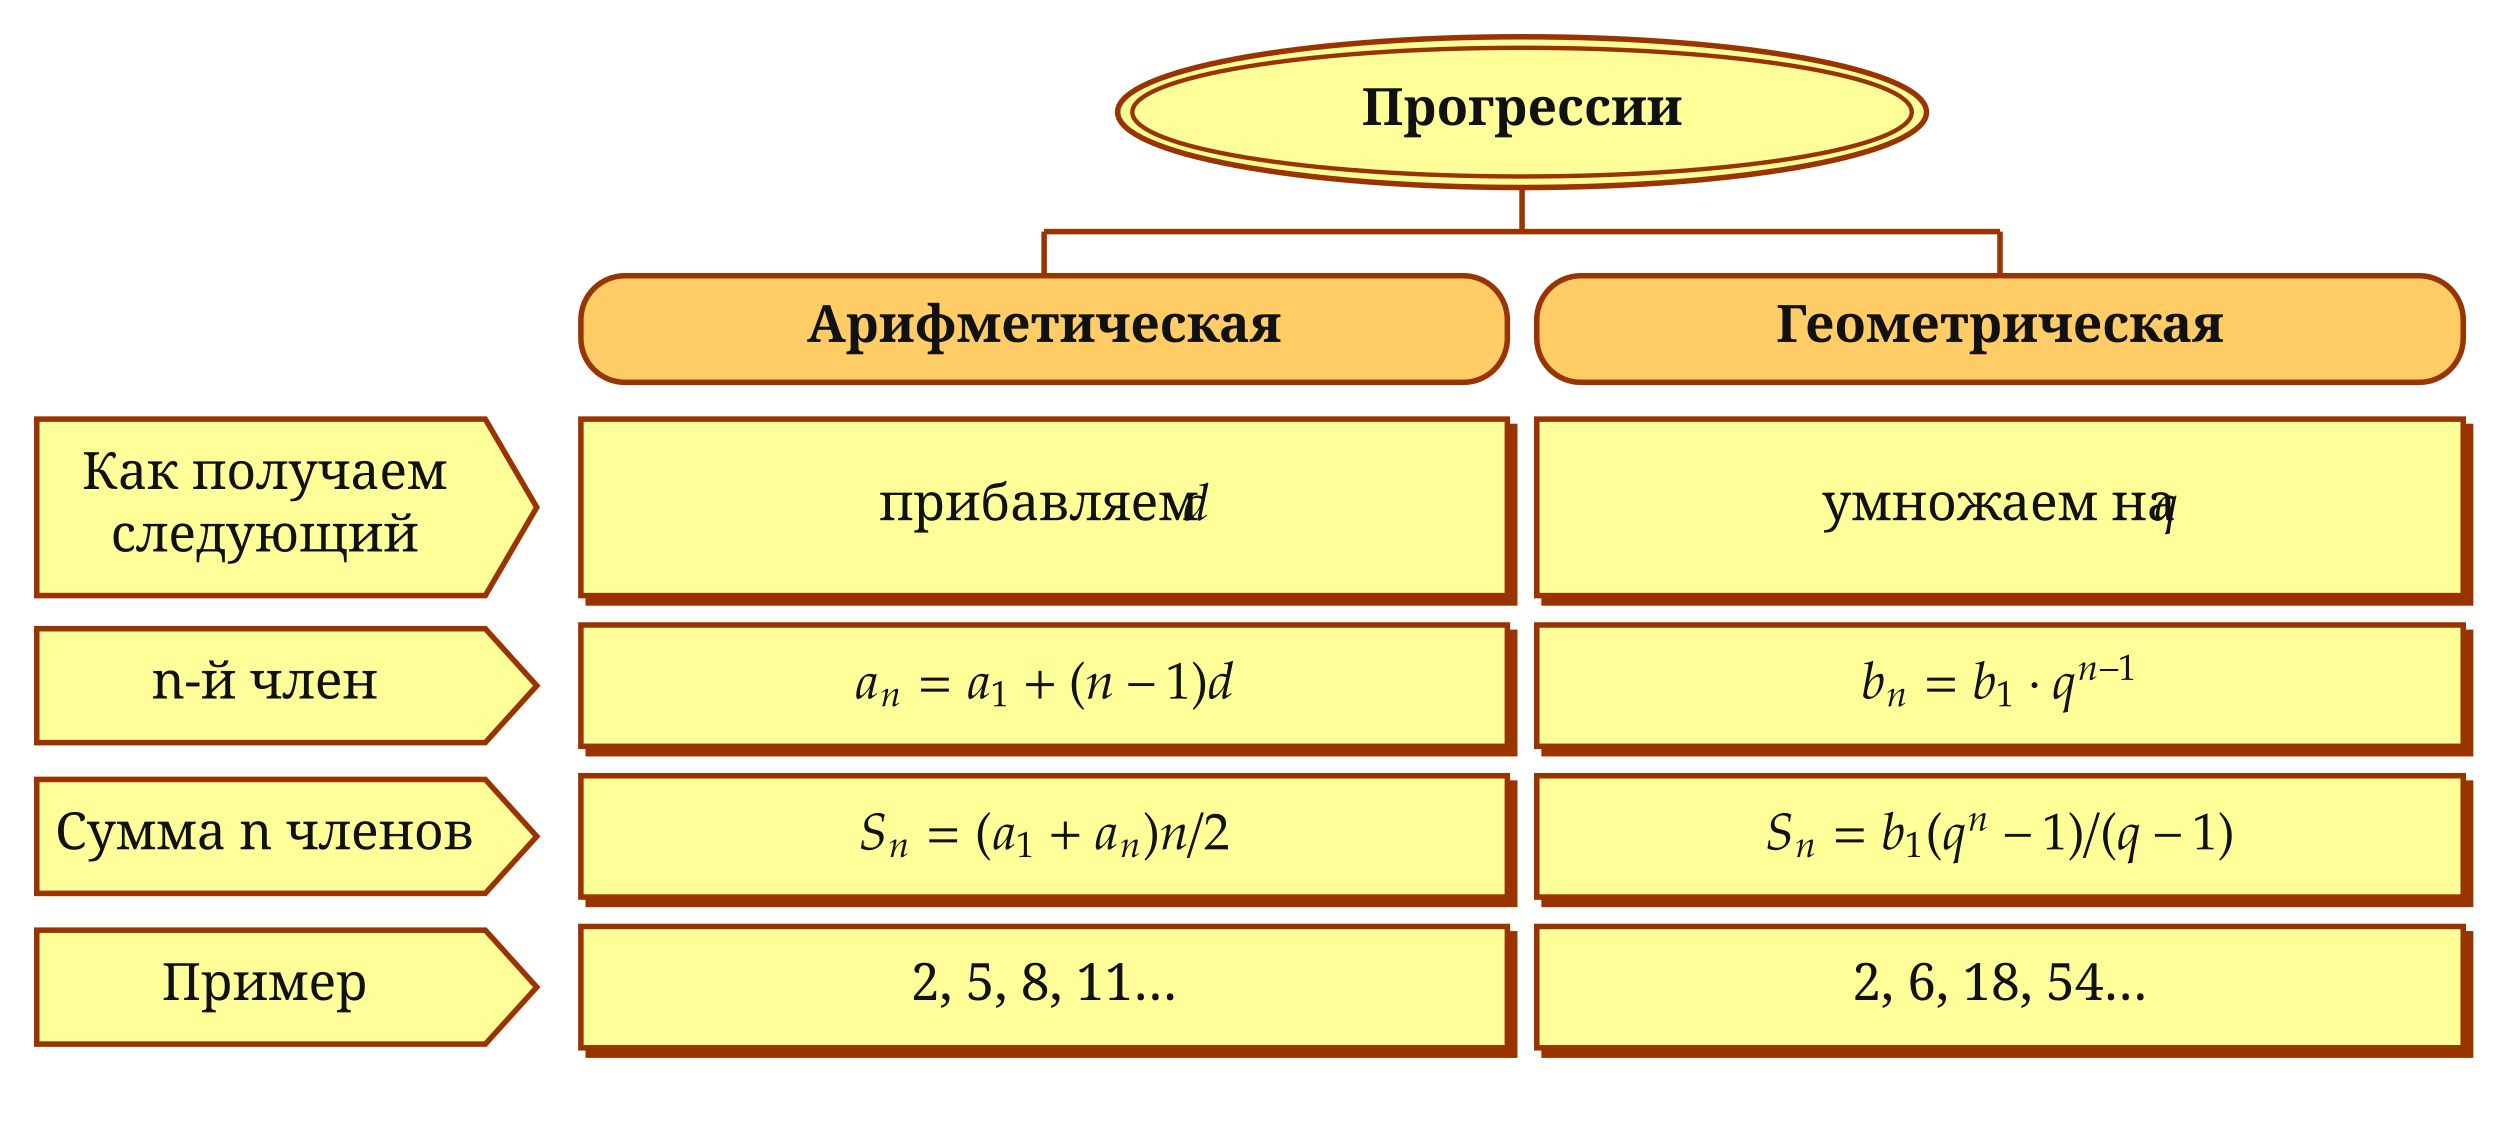
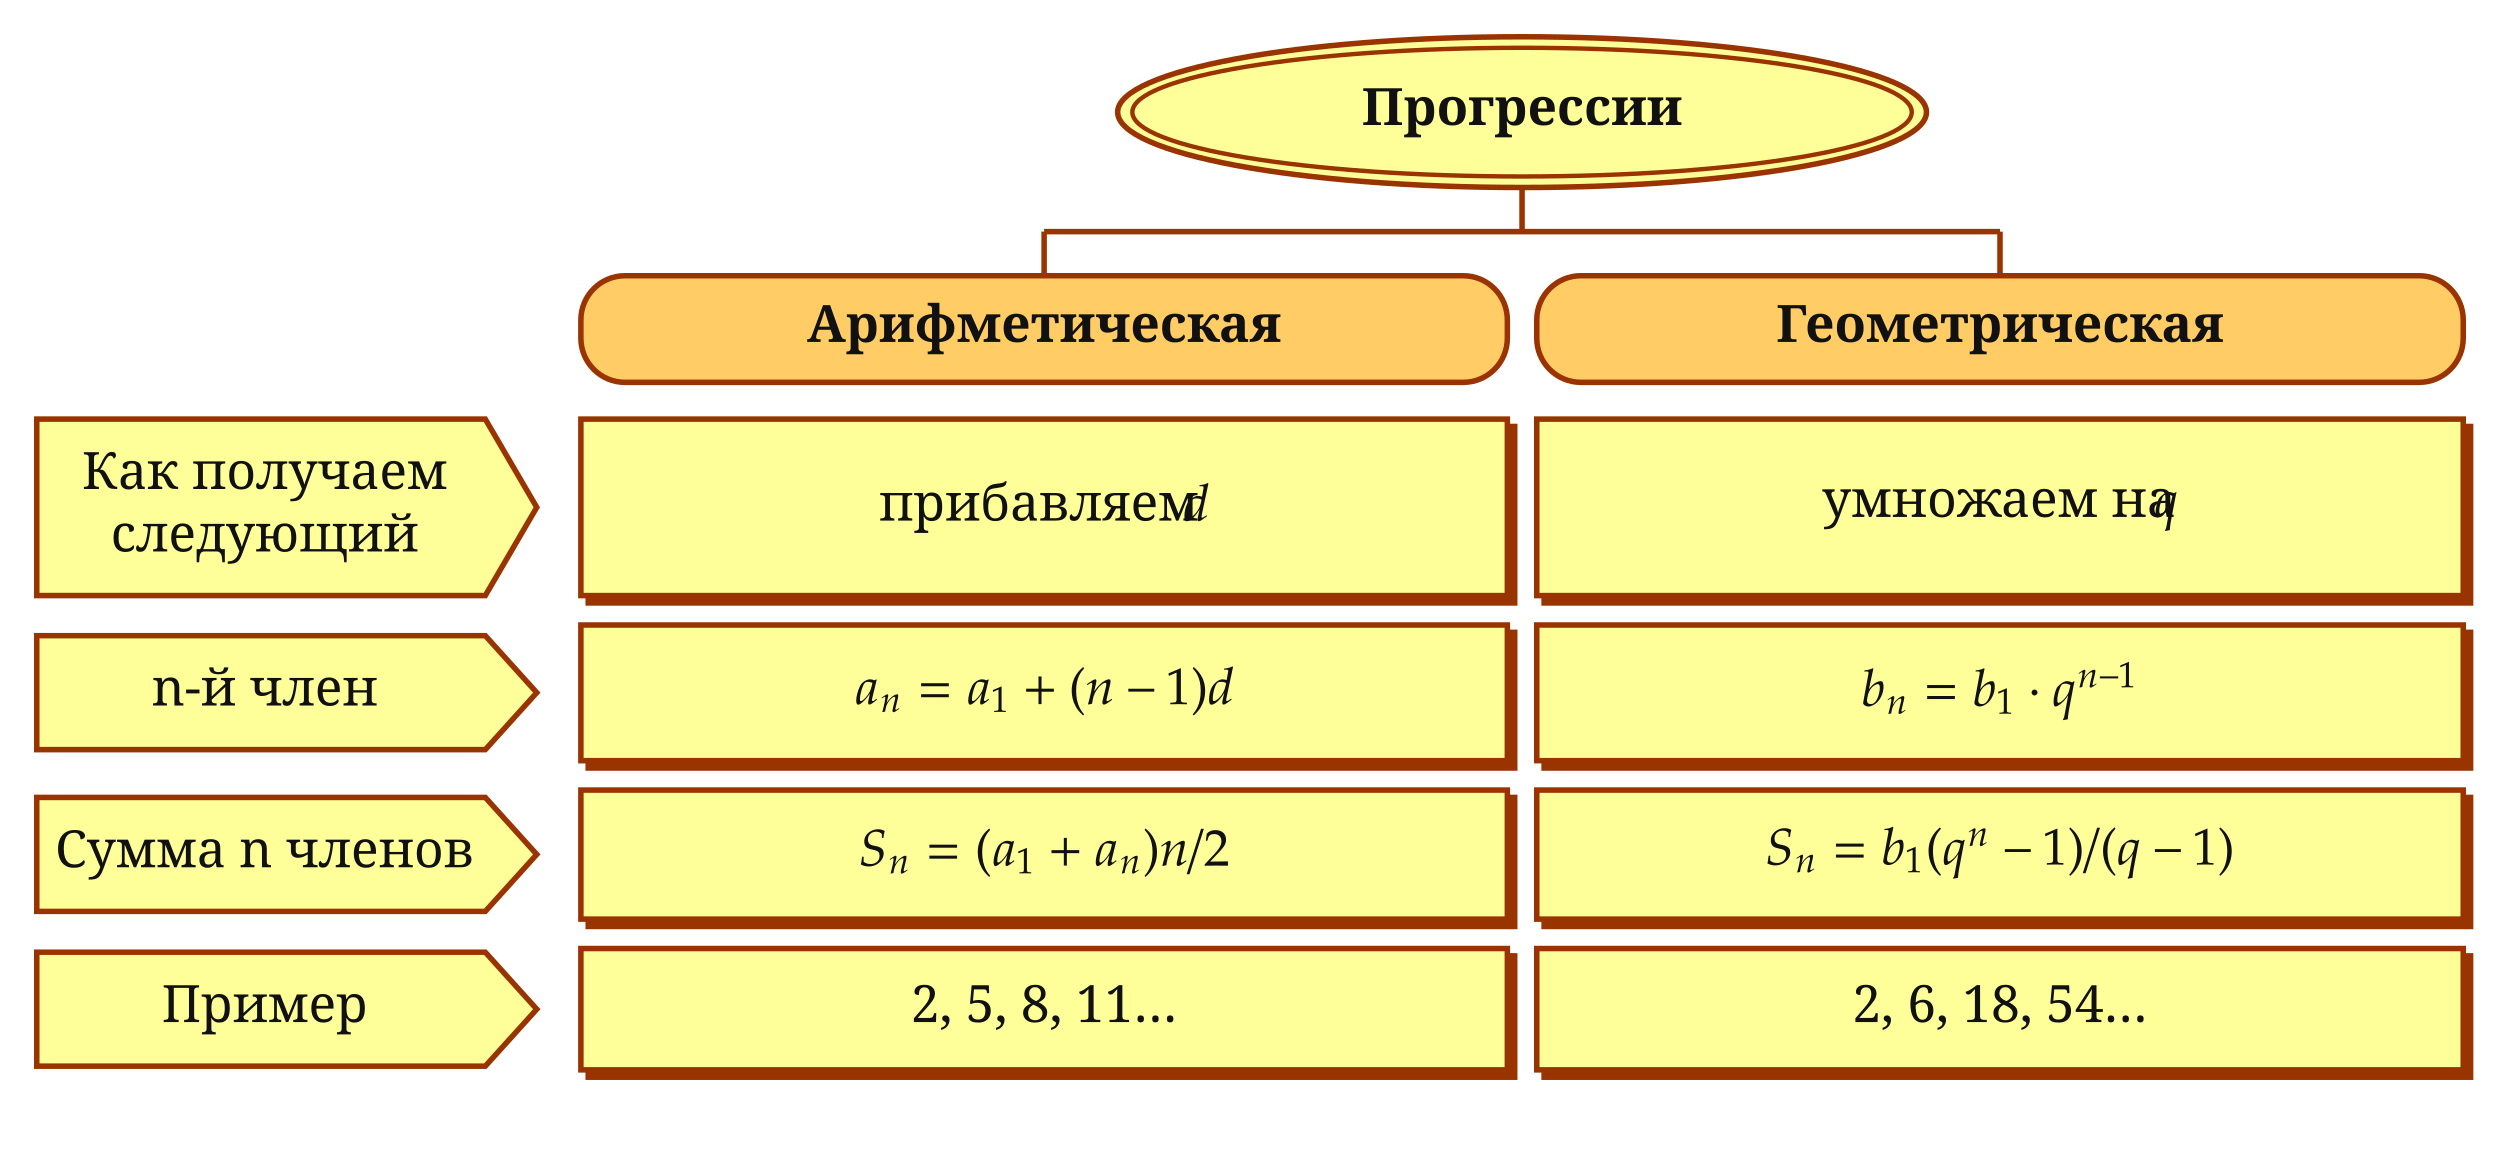
- <svg xmlns="http://www.w3.org/2000/svg" width="680" height="307" viewBox="0 0 680 307" font-family="PT Serif, serif">
+ <svg xmlns="http://www.w3.org/2000/svg" width="680" height="314" viewBox="0 0 680 314" font-family="PT Serif, serif">
  <g transform="translate(0.0,0.0)">
    <line x1="284.0" y1="63.0" x2="544.0" y2="63.0" stroke="#993300" stroke-width="1.5" />
    <line x1="414.0" y1="51.0" x2="414.0" y2="63.0" stroke="#993300" stroke-width="1.5" />
    <ellipse cx="414.0" cy="30.5" rx="110.0" ry="20.5" fill="#FFFF99" stroke="#993300" stroke-width="1.5" />
    <ellipse cx="414.0" cy="30.5" rx="106.0" ry="17.5" fill="none" stroke="#993300" stroke-width="1.2" />
    <text x="414.0" y="34.0" font-size="14" text-anchor="middle" font-weight="bold" fill="#111">Прогрессии</text>
    <rect x="158.0" y="75.0" width="252.0" height="29.0" rx="12" fill="#FFCC66" stroke="#993300" stroke-width="1.5" />
    <text x="284.0" y="93.0" font-size="14" text-anchor="middle" font-weight="bold" fill="#111">Арифметическая</text>
    <line x1="284.0" y1="63.0" x2="284.0" y2="75.0" stroke="#993300" stroke-width="1.5" />
    <rect x="418.0" y="75.0" width="252.0" height="29.0" rx="12" fill="#FFCC66" stroke="#993300" stroke-width="1.5" />
    <text x="544.0" y="93.0" font-size="14" text-anchor="middle" font-weight="bold" fill="#111">Геометрическая</text>
    <line x1="544.0" y1="63.0" x2="544.0" y2="75.0" stroke="#993300" stroke-width="1.5" />
    <path d="M10.0,114.0H132.0L146.0,138.0L132.0,162.0H10.0Z" fill="#FFFF99" stroke="#993300" stroke-width="1.5" />
    <text x="72.0" y="133.0" font-size="14" text-anchor="middle" fill="#111">Как получаем</text>
    <text x="72.0" y="150.0" font-size="14" text-anchor="middle" fill="#111">следующий</text>
    <g class="memo">
      <rect x="160.0" y="116.0" width="252.0" height="48.0" rx="0" fill="#993300" stroke="#993300" stroke-width="1.5" />
      <rect x="158.0" y="114.0" width="252.0" height="48.0" rx="0" fill="#FFFF99" stroke="#993300" stroke-width="1.5" />
      <g class="memo-t">
-         <text x="239.1" y="141.5" font-size="14" text-anchor="start" fill="#111">прибавляем</text>
-         <svg x="321.92" y="131.24" width="6.99" height="10.42" viewBox="0 -733 499 744" overflow="visible" color="#111">
+         <text x="239.1" y="141.6" font-size="14" text-anchor="start" fill="#111">прибавляем</text>
+         <svg x="321.92" y="131.37" width="6.99" height="10.42" viewBox="0 -733 499 744" overflow="visible" color="#111">
          <g stroke="currentColor" fill="currentColor" stroke-width="0" transform="scale(1,-1)">
            <path d="M483 722L471 733C419 707 383 698 311 691L307 670L355 670C379 670 389 663 389 646C389 638 388 629 387 622L359 468C329 477 302 482 277 482C208 482 114 410 68 323C37 265 17 170 17 86C17 21 32-11 61-11C88-11 125 6 159 33C213 77 246 116 313 217L290 126C279 82 274 50 274 24C274 3 283-9 300-9C317-9 341 3 375 28L456 88L446 107L402 76C388 66 372 59 363 59C355 59 349 68 349 82C349 90 350 99 357 128M114 59C98 59 89 73 89 98C89 224 135 380 184 418C197 428 216 433 243 433C287 433 316 427 349 410L337 351C300 171 159 59 114 59Z" />
          </g>
        </svg>
      </g>
    </g>
    <g class="memo">
      <rect x="420.0" y="116.0" width="252.0" height="48.0" rx="0" fill="#993300" stroke="#993300" stroke-width="1.5" />
      <rect x="418.0" y="114.0" width="252.0" height="48.0" rx="0" fill="#FFFF99" stroke="#993300" stroke-width="1.5" />
      <g class="memo-t">
-         <text x="495.6" y="141.5" font-size="14" text-anchor="start" fill="#111">умножаем на</text>
-         <svg x="585.98" y="134.75" width="6.47" height="10.61" viewBox="0 -482 462 758" overflow="visible" color="#111">
+         <text x="495.6" y="140.6" font-size="14" text-anchor="start" fill="#111">умножаем на</text>
+         <svg x="585.98" y="133.82" width="6.47" height="10.61" viewBox="0 -482 462 758" overflow="visible" color="#111">
          <g stroke="currentColor" fill="currentColor" stroke-width="0" transform="scale(1,-1)">
            <path d="M385 458C342 475 313 482 284 482C209 482 121 394 103 374C63 327 24 181 24 78C24 19 36-11 60-11C82-11 101-3 133 19C180 51 259 121 308 209L232-205C227-229 217-249 205-262L214-276C245-268 276-262 300-259C304-205 310-150 319-100L405 356C416 417 422 443 432 474L418 480M118 59C104 59 96 80 96 113C96 209 139 359 181 409C193 424 222 433 254 433C282 433 303 427 351 406L330 311C301 174 160 59 118 59Z" />
          </g>
        </svg>
      </g>
    </g>
-     <path d="M10.0,171.0H132.0L146.0,186.5L132.0,202.0H10.0Z" fill="#FFFF99" stroke="#993300" stroke-width="1.5" />
-     <text x="72.0" y="190.0" font-size="14" text-anchor="middle" fill="#111">n-й член</text>
-     <g class="memo">
-       <rect x="160.0" y="172.0" width="252.0" height="33.0" rx="0" fill="#993300" stroke="#993300" stroke-width="1.5" />
-       <rect x="158.0" y="170.0" width="252.0" height="33.0" rx="0" fill="#FFFF99" stroke="#993300" stroke-width="1.5" />
-       <g class="memo-t">
-         <svg x="232.40" y="179.74" width="103.21" height="13.35" viewBox="0 -733 7372.1 953.5" overflow="visible" color="#111">
+     <path d="M10.0,172.9H132.0L146.0,188.4L132.0,203.9H10.0Z" fill="#FFFF99" stroke="#993300" stroke-width="1.5" />
+     <text x="72.0" y="191.9" font-size="14" text-anchor="middle" fill="#111">n-й член</text>
+     <g class="memo">
+       <rect x="160.0" y="172.0" width="252.0" height="36.9" rx="0" fill="#993300" stroke="#993300" stroke-width="1.5" />
+       <rect x="158.0" y="170.0" width="252.0" height="36.9" rx="0" fill="#FFFF99" stroke="#993300" stroke-width="1.5" />
+       <g class="memo-t">
+         <svg x="232.40" y="181.26" width="103.21" height="13.35" viewBox="0 -733 7372.1 953.5" overflow="visible" color="#111">
          <g stroke="currentColor" fill="currentColor" stroke-width="0" transform="scale(1,-1)">
            <path d="M302 204L273 77C269 60 267 42 267 26C267 4 276-9 291-9C314-9 355 17 437 85L430 106C406 86 377 59 355 59C346 59 340 68 340 82C340 87 340 90 341 93L433 472L423 481L390 463C349 478 332 482 305 482C277 482 257 477 230 464C168 433 135 403 110 354C66 265 35 145 35 67C35 23 50-11 69-11C106-11 186 41 302 204M350 414C328 305 309 253 275 201C218 117 157 59 125 59C113 59 107 72 107 99C107 163 135 280 170 360C194 415 217 433 265 433C288 433 306 429 350 414Z" />
            <g transform="translate(510,-150) scale(0.707)">
              <path d="M24 388L31 368L63 389C100 412 103 414 110 414C121 414 128 404 128 389C128 338 87 145 46 2L53-9C78-2 101 4 123 8C142 134 163 199 209 268C263 352 338 414 383 414C394 414 400 405 400 390C400 372 397 351 389 319L337 107C328 70 324 47 324 31C324 6 335-9 354-9C380-9 416 12 514 85L504 103L478 86C449 67 427 56 417 56C410 56 404 65 404 76C404 81 405 92 406 96L472 372C479 401 483 429 483 446C483 469 472 482 452 482C410 482 341 444 282 389C244 354 216 320 164 247L202 408C206 426 208 438 208 449C208 470 200 482 185 482C164 482 125 460 52 408Z" />
            </g>
            <g transform="translate(1230.2,0)">
              <path d="M604 347L604 406L65 406L65 347M604 134L604 193L65 193L65 134Z" />
            </g>
            <g transform="translate(2176,0)">
              <path d="M302 204L273 77C269 60 267 42 267 26C267 4 276-9 291-9C314-9 355 17 437 85L430 106C406 86 377 59 355 59C346 59 340 68 340 82C340 87 340 90 341 93L433 472L423 481L390 463C349 478 332 482 305 482C277 482 257 477 230 464C168 433 135 403 110 354C66 265 35 145 35 67C35 23 50-11 69-11C106-11 186 41 302 204M350 414C328 305 309 253 275 201C218 117 157 59 125 59C113 59 107 72 107 99C107 163 135 280 170 360C194 415 217 433 265 433C288 433 306 429 350 414Z" />
              <g transform="translate(510,-150) scale(0.707)">
                <path d="M362-3L362 27L310 30C255 33 245 44 245 96L245 700L4 598L11 548L161 614L161 96C161 44 150 33 96 30L40 27L40-3C194 0 194 0 205 0C236 0 346-3 362-3Z" />
              </g>
            </g>
            <g transform="translate(3271.5,0)">
              <path d="M604 241L604 300L364 300L364 538L305 538L305 300L65 300L65 241L305 241L305 0L364 0L364 241Z" />
            </g>
            <g transform="translate(4161.7,0) translate(0 -5.5)">
              <path d="M146 266C146 526 243 632 301 700L282 726C225 675 60 542 60 266C60 159 85 58 133-32C168-99 200-138 282-215L301-194C255-137 146-15 146 266Z" />
            </g>
            <g transform="translate(4493.7,0)">
              <path d="M24 388L31 368L63 389C100 412 103 414 110 414C121 414 128 404 128 389C128 338 87 145 46 2L53-9C78-2 101 4 123 8C142 134 163 199 209 268C263 352 338 414 383 414C394 414 400 405 400 390C400 372 397 351 389 319L337 107C328 70 324 47 324 31C324 6 335-9 354-9C380-9 416 12 514 85L504 103L478 86C449 67 427 56 417 56C410 56 404 65 404 76C404 81 405 92 406 96L472 372C479 401 483 429 483 446C483 469 472 482 452 482C410 482 341 444 282 389C244 354 216 320 164 247L202 408C206 426 208 438 208 449C208 470 200 482 185 482C164 482 125 460 52 408Z" />
            </g>
            <g transform="translate(5270.9,0)">
              <path d="M555 243L555 299L51 299L51 243Z" />
            </g>
            <g transform="translate(6098.1,0)">
              <path d="M362-3L362 27L310 30C255 33 245 44 245 96L245 700L4 598L11 548L161 614L161 96C161 44 150 33 96 30L40 27L40-3C194 0 194 0 205 0C236 0 346-3 362-3Z" />
            </g>
            <g transform="translate(6541.1,0) translate(0 -5.5)">
              <path d="M51 726L32 700C87 636 187 526 187 266C187-10 83-131 32-194L51-215C104-165 273-23 273 265C273 542 108 675 51 726Z" />
            </g>
            <g transform="translate(6873.1,0)">
              <path d="M483 722L471 733C419 707 383 698 311 691L307 670L355 670C379 670 389 663 389 646C389 638 388 629 387 622L359 468C329 477 302 482 277 482C208 482 114 410 68 323C37 265 17 170 17 86C17 21 32-11 61-11C88-11 125 6 159 33C213 77 246 116 313 217L290 126C279 82 274 50 274 24C274 3 283-9 300-9C317-9 341 3 375 28L456 88L446 107L402 76C388 66 372 59 363 59C355 59 349 68 349 82C349 90 350 99 357 128M114 59C98 59 89 73 89 98C89 224 135 380 184 418C197 428 216 433 243 433C287 433 316 427 349 410L337 351C300 171 159 59 114 59Z" />
            </g>
          </g>
        </svg>
      </g>
    </g>
    <g class="memo">
-       <rect x="420.0" y="172.0" width="252.0" height="33.0" rx="0" fill="#993300" stroke="#993300" stroke-width="1.5" />
-       <rect x="418.0" y="170.0" width="252.0" height="33.0" rx="0" fill="#FFFF99" stroke="#993300" stroke-width="1.5" />
-       <g class="memo-t">
-         <svg x="506.26" y="177.99" width="75.48" height="15.88" viewBox="0 -858 5391.2 1134" overflow="visible" color="#111">
+       <rect x="420.0" y="172.0" width="252.0" height="36.9" rx="0" fill="#993300" stroke="#993300" stroke-width="1.5" />
+       <rect x="418.0" y="170.0" width="252.0" height="36.9" rx="0" fill="#FFFF99" stroke="#993300" stroke-width="1.5" />
+       <g class="memo-t">
+         <svg x="506.26" y="180.00" width="75.48" height="15.88" viewBox="0 -858 5391.2 1134" overflow="visible" color="#111">
          <g stroke="currentColor" fill="currentColor" stroke-width="0" transform="scale(1,-1)">
            <path d="M235 722L223 733C171 707 135 698 63 691L59 670L107 670C131 670 141 663 141 646C141 639 140 628 139 622L38 71C37 68 37 64 37 61C37 22 85-11 140-11C177-11 228 8 271 39C367 107 433 244 433 376C433 414 424 453 412 468C405 477 392 482 377 482C353 482 323 474 295 460C244 433 211 403 149 324M322 424C348 424 361 401 361 352C361 288 340 202 310 137C277 68 237 36 183 36C137 36 112 59 112 101C112 135 127 276 208 361C241 395 293 424 322 424Z" />
            <g transform="translate(495,-150) scale(0.707)">
              <path d="M24 388L31 368L63 389C100 412 103 414 110 414C121 414 128 404 128 389C128 338 87 145 46 2L53-9C78-2 101 4 123 8C142 134 163 199 209 268C263 352 338 414 383 414C394 414 400 405 400 390C400 372 397 351 389 319L337 107C328 70 324 47 324 31C324 6 335-9 354-9C380-9 416 12 514 85L504 103L478 86C449 67 427 56 417 56C410 56 404 65 404 76C404 81 405 92 406 96L472 372C479 401 483 429 483 446C483 469 472 482 452 482C410 482 341 444 282 389C244 354 216 320 164 247L202 408C206 426 208 438 208 449C208 470 200 482 185 482C164 482 125 460 52 408Z" />
            </g>
            <g transform="translate(1215.2,0)">
              <path d="M604 347L604 406L65 406L65 347M604 134L604 193L65 193L65 134Z" />
            </g>
            <g transform="translate(2161,0)">
              <path d="M235 722L223 733C171 707 135 698 63 691L59 670L107 670C131 670 141 663 141 646C141 639 140 628 139 622L38 71C37 68 37 64 37 61C37 22 85-11 140-11C177-11 228 8 271 39C367 107 433 244 433 376C433 414 424 453 412 468C405 477 392 482 377 482C353 482 323 474 295 460C244 433 211 403 149 324M322 424C348 424 361 401 361 352C361 288 340 202 310 137C277 68 237 36 183 36C137 36 112 59 112 101C112 135 127 276 208 361C241 395 293 424 322 424Z" />
              <g transform="translate(495,-150) scale(0.707)">
                <path d="M362-3L362 27L310 30C255 33 245 44 245 96L245 700L4 598L11 548L161 614L161 96C161 44 150 33 96 30L40 27L40-3C194 0 194 0 205 0C236 0 346-3 362-3Z" />
              </g>
            </g>
            <g transform="translate(3241.5,0)">
              <path d="M124 319C94 319 67 291 67 261C67 231 94 203 123 203C155 203 183 230 183 260C183 291 155 319 124 319Z" />
            </g>
            <g transform="translate(3712.7,0)">
              <path d="M385 458C342 475 313 482 284 482C209 482 121 394 103 374C63 327 24 181 24 78C24 19 36-11 60-11C82-11 101-3 133 19C180 51 259 121 308 209L232-205C227-229 217-249 205-262L214-276C245-268 276-262 300-259C304-205 310-150 319-100L405 356C416 417 422 443 432 474L418 480M118 59C104 59 96 80 96 113C96 209 139 359 181 409C193 424 222 433 254 433C282 433 303 427 351 406L330 311C301 174 160 59 118 59Z" />
              <g transform="translate(495,363) scale(0.707)">
                <path d="M24 388L31 368L63 389C100 412 103 414 110 414C121 414 128 404 128 389C128 338 87 145 46 2L53-9C78-2 101 4 123 8C142 134 163 199 209 268C263 352 338 414 383 414C394 414 400 405 400 390C400 372 397 351 389 319L337 107C328 70 324 47 324 31C324 6 335-9 354-9C380-9 416 12 514 85L504 103L478 86C449 67 427 56 417 56C410 56 404 65 404 76C404 81 405 92 406 96L472 372C479 401 483 429 483 446C483 469 472 482 452 482C410 482 341 444 282 389C244 354 216 320 164 247L202 408C206 426 208 438 208 449C208 470 200 482 185 482C164 482 125 460 52 408Z" />
                <g transform="translate(555,0)">
                  <path d="M555 243L555 299L51 299L51 243Z" />
                </g>
                <g transform="translate(1160,0)">
                  <path d="M362-3L362 27L310 30C255 33 245 44 245 96L245 700L4 598L11 548L161 614L161 96C161 44 150 33 96 30L40 27L40-3C194 0 194 0 205 0C236 0 346-3 362-3Z" />
                </g>
              </g>
            </g>
          </g>
        </svg>
      </g>
    </g>
-     <path d="M10.0,212.0H132.0L146.0,227.5L132.0,243.0H10.0Z" fill="#FFFF99" stroke="#993300" stroke-width="1.5" />
-     <text x="72.0" y="231.0" font-size="14" text-anchor="middle" fill="#111">Сумма n членов</text>
-     <g class="memo">
-       <rect x="160.0" y="213.0" width="252.0" height="33.0" rx="0" fill="#993300" stroke="#993300" stroke-width="1.5" />
-       <rect x="158.0" y="211.0" width="252.0" height="33.0" rx="0" fill="#FFFF99" stroke="#993300" stroke-width="1.5" />
-       <g class="memo-t">
-         <svg x="233.55" y="220.91" width="100.90" height="13.17" viewBox="0 -720.5 7207.1 941" overflow="visible" color="#111">
+     <path d="M10.0,216.9H132.0L146.0,232.4L132.0,247.9H10.0Z" fill="#FFFF99" stroke="#993300" stroke-width="1.5" />
+     <text x="72.0" y="235.9" font-size="14" text-anchor="middle" fill="#111">Сумма n членов</text>
+     <g class="memo">
+       <rect x="160.0" y="216.9" width="252.0" height="35.1" rx="0" fill="#993300" stroke="#993300" stroke-width="1.5" />
+       <rect x="158.0" y="214.9" width="252.0" height="35.1" rx="0" fill="#FFFF99" stroke="#993300" stroke-width="1.5" />
+       <g class="memo-t">
+         <svg x="233.55" y="225.35" width="100.90" height="13.17" viewBox="0 -720.5 7207.1 941" overflow="visible" color="#111">
          <g stroke="currentColor" fill="currentColor" stroke-width="0" transform="scale(1,-1)">
            <path d="M108 471C108 386 146 339 230 319L325 296C379 283 406 248 406 191C406 96 335 30 232 30C178 30 140 42 96 73L96 172L66 172C60 117 53 72 42 20C91-5 144-18 197-18C352-18 485 99 485 234C485 313 442 355 341 377L276 391C210 405 180 442 180 508C180 595 247 658 339 658C388 658 421 645 451 613L451 537L481 537C485 591 492 629 506 672C461 696 421 706 374 706C250 706 108 614 108 471Z" />
            <g transform="translate(588,-150) scale(0.707)">
              <path d="M24 388L31 368L63 389C100 412 103 414 110 414C121 414 128 404 128 389C128 338 87 145 46 2L53-9C78-2 101 4 123 8C142 134 163 199 209 268C263 352 338 414 383 414C394 414 400 405 400 390C400 372 397 351 389 319L337 107C328 70 324 47 324 31C324 6 335-9 354-9C380-9 416 12 514 85L504 103L478 86C449 67 427 56 417 56C410 56 404 65 404 76C404 81 405 92 406 96L472 372C479 401 483 429 483 446C483 469 472 482 452 482C410 482 341 444 282 389C244 354 216 320 164 247L202 408C206 426 208 438 208 449C208 470 200 482 185 482C164 482 125 460 52 408Z" />
            </g>
            <g transform="translate(1308.2,0)">
              <path d="M604 347L604 406L65 406L65 347M604 134L604 193L65 193L65 134Z" />
            </g>
            <g transform="translate(2254,0) translate(0 -5.5)">
              <path d="M146 266C146 526 243 632 301 700L282 726C225 675 60 542 60 266C60 159 85 58 133-32C168-99 200-138 282-215L301-194C255-137 146-15 146 266Z" />
            </g>
            <g transform="translate(2586,0)">
              <path d="M302 204L273 77C269 60 267 42 267 26C267 4 276-9 291-9C314-9 355 17 437 85L430 106C406 86 377 59 355 59C346 59 340 68 340 82C340 87 340 90 341 93L433 472L423 481L390 463C349 478 332 482 305 482C277 482 257 477 230 464C168 433 135 403 110 354C66 265 35 145 35 67C35 23 50-11 69-11C106-11 186 41 302 204M350 414C328 305 309 253 275 201C218 117 157 59 125 59C113 59 107 72 107 99C107 163 135 280 170 360C194 415 217 433 265 433C288 433 306 429 350 414Z" />
              <g transform="translate(510,-150) scale(0.707)">
                <path d="M362-3L362 27L310 30C255 33 245 44 245 96L245 700L4 598L11 548L161 614L161 96C161 44 150 33 96 30L40 27L40-3C194 0 194 0 205 0C236 0 346-3 362-3Z" />
              </g>
            </g>
            <g transform="translate(3681.5,0)">
              <path d="M604 241L604 300L364 300L364 538L305 538L305 300L65 300L65 241L305 241L305 0L364 0L364 241Z" />
            </g>
            <g transform="translate(4571.7,0)">
              <path d="M302 204L273 77C269 60 267 42 267 26C267 4 276-9 291-9C314-9 355 17 437 85L430 106C406 86 377 59 355 59C346 59 340 68 340 82C340 87 340 90 341 93L433 472L423 481L390 463C349 478 332 482 305 482C277 482 257 477 230 464C168 433 135 403 110 354C66 265 35 145 35 67C35 23 50-11 69-11C106-11 186 41 302 204M350 414C328 305 309 253 275 201C218 117 157 59 125 59C113 59 107 72 107 99C107 163 135 280 170 360C194 415 217 433 265 433C288 433 306 429 350 414Z" />
              <g transform="translate(510,-150) scale(0.707)">
                <path d="M24 388L31 368L63 389C100 412 103 414 110 414C121 414 128 404 128 389C128 338 87 145 46 2L53-9C78-2 101 4 123 8C142 134 163 199 209 268C263 352 338 414 383 414C394 414 400 405 400 390C400 372 397 351 389 319L337 107C328 70 324 47 324 31C324 6 335-9 354-9C380-9 416 12 514 85L504 103L478 86C449 67 427 56 417 56C410 56 404 65 404 76C404 81 405 92 406 96L472 372C479 401 483 429 483 446C483 469 472 482 452 482C410 482 341 444 282 389C244 354 216 320 164 247L202 408C206 426 208 438 208 449C208 470 200 482 185 482C164 482 125 460 52 408Z" />
              </g>
            </g>
            <g transform="translate(5524.1,0) translate(0 -5.5)">
              <path d="M51 726L32 700C87 636 187 526 187 266C187-10 83-131 32-194L51-215C104-165 273-23 273 265C273 542 108 675 51 726Z" />
            </g>
            <g transform="translate(5856.1,0)">
              <path d="M24 388L31 368L63 389C100 412 103 414 110 414C121 414 128 404 128 389C128 338 87 145 46 2L53-9C78-2 101 4 123 8C142 134 163 199 209 268C263 352 338 414 383 414C394 414 400 405 400 390C400 372 397 351 389 319L337 107C328 70 324 47 324 31C324 6 335-9 354-9C380-9 416 12 514 85L504 103L478 86C449 67 427 56 417 56C410 56 404 65 404 76C404 81 405 92 406 96L472 372C479 401 483 429 483 446C483 469 472 482 452 482C410 482 341 444 282 389C244 354 216 320 164 247L202 408C206 426 208 438 208 449C208 470 200 482 185 482C164 482 125 460 52 408Z" />
            </g>
            <g transform="translate(6411.1,0)">
              <path d="M297 714L242 714L-37-169L18-169Z" />
            </g>
            <g transform="translate(6708.1,0)">
              <path d="M16 23L16-3C203-3 203 0 239 0C275 0 275-3 468-3L468 82C353 77 307 81 122 77L304 270C401 373 431 428 431 503C431 618 353 689 226 689C154 689 105 669 56 619L39 483L68 483L81 529C97 587 133 612 200 612C286 612 341 558 341 473C341 398 299 324 186 204Z" />
            </g>
          </g>
        </svg>
      </g>
    </g>
    <g class="memo">
-       <rect x="420.0" y="213.0" width="252.0" height="33.0" rx="0" fill="#993300" stroke="#993300" stroke-width="1.5" />
-       <rect x="418.0" y="211.0" width="252.0" height="33.0" rx="0" fill="#FFFF99" stroke="#993300" stroke-width="1.5" />
-       <g class="memo-t">
-         <svg x="480.15" y="220.74" width="127.70" height="14.13" viewBox="0 -733 9121.6 1009" overflow="visible" color="#111">
+       <rect x="420.0" y="216.9" width="252.0" height="35.1" rx="0" fill="#993300" stroke="#993300" stroke-width="1.5" />
+       <rect x="418.0" y="214.9" width="252.0" height="35.1" rx="0" fill="#FFFF99" stroke="#993300" stroke-width="1.5" />
+       <g class="memo-t">
+         <svg x="480.15" y="224.88" width="127.70" height="14.13" viewBox="0 -733 9121.6 1009" overflow="visible" color="#111">
          <g stroke="currentColor" fill="currentColor" stroke-width="0" transform="scale(1,-1)">
            <path d="M108 471C108 386 146 339 230 319L325 296C379 283 406 248 406 191C406 96 335 30 232 30C178 30 140 42 96 73L96 172L66 172C60 117 53 72 42 20C91-5 144-18 197-18C352-18 485 99 485 234C485 313 442 355 341 377L276 391C210 405 180 442 180 508C180 595 247 658 339 658C388 658 421 645 451 613L451 537L481 537C485 591 492 629 506 672C461 696 421 706 374 706C250 706 108 614 108 471Z" />
            <g transform="translate(588,-150) scale(0.707)">
              <path d="M24 388L31 368L63 389C100 412 103 414 110 414C121 414 128 404 128 389C128 338 87 145 46 2L53-9C78-2 101 4 123 8C142 134 163 199 209 268C263 352 338 414 383 414C394 414 400 405 400 390C400 372 397 351 389 319L337 107C328 70 324 47 324 31C324 6 335-9 354-9C380-9 416 12 514 85L504 103L478 86C449 67 427 56 417 56C410 56 404 65 404 76C404 81 405 92 406 96L472 372C479 401 483 429 483 446C483 469 472 482 452 482C410 482 341 444 282 389C244 354 216 320 164 247L202 408C206 426 208 438 208 449C208 470 200 482 185 482C164 482 125 460 52 408Z" />
            </g>
            <g transform="translate(1308.2,0)">
              <path d="M604 347L604 406L65 406L65 347M604 134L604 193L65 193L65 134Z" />
            </g>
            <g transform="translate(2254,0)">
              <path d="M235 722L223 733C171 707 135 698 63 691L59 670L107 670C131 670 141 663 141 646C141 639 140 628 139 622L38 71C37 68 37 64 37 61C37 22 85-11 140-11C177-11 228 8 271 39C367 107 433 244 433 376C433 414 424 453 412 468C405 477 392 482 377 482C353 482 323 474 295 460C244 433 211 403 149 324M322 424C348 424 361 401 361 352C361 288 340 202 310 137C277 68 237 36 183 36C137 36 112 59 112 101C112 135 127 276 208 361C241 395 293 424 322 424Z" />
              <g transform="translate(495,-150) scale(0.707)">
                <path d="M362-3L362 27L310 30C255 33 245 44 245 96L245 700L4 598L11 548L161 614L161 96C161 44 150 33 96 30L40 27L40-3C194 0 194 0 205 0C236 0 346-3 362-3Z" />
              </g>
            </g>
            <g transform="translate(3112.2,0) translate(0 -5.5)">
              <path d="M146 266C146 526 243 632 301 700L282 726C225 675 60 542 60 266C60 159 85 58 133-32C168-99 200-138 282-215L301-194C255-137 146-15 146 266Z" />
            </g>
            <g transform="translate(3444.2,0)">
              <path d="M385 458C342 475 313 482 284 482C209 482 121 394 103 374C63 327 24 181 24 78C24 19 36-11 60-11C82-11 101-3 133 19C180 51 259 121 308 209L232-205C227-229 217-249 205-262L214-276C245-268 276-262 300-259C304-205 310-150 319-100L405 356C416 417 422 443 432 474L418 480M118 59C104 59 96 80 96 113C96 209 139 359 181 409C193 424 222 433 254 433C282 433 303 427 351 406L330 311C301 174 160 59 118 59Z" />
              <g transform="translate(495,363) scale(0.707)">
                <path d="M24 388L31 368L63 389C100 412 103 414 110 414C121 414 128 404 128 389C128 338 87 145 46 2L53-9C78-2 101 4 123 8C142 134 163 199 209 268C263 352 338 414 383 414C394 414 400 405 400 390C400 372 397 351 389 319L337 107C328 70 324 47 324 31C324 6 335-9 354-9C380-9 416 12 514 85L504 103L478 86C449 67 427 56 417 56C410 56 404 65 404 76C404 81 405 92 406 96L472 372C479 401 483 429 483 446C483 469 472 482 452 482C410 482 341 444 282 389C244 354 216 320 164 247L202 408C206 426 208 438 208 449C208 470 200 482 185 482C164 482 125 460 52 408Z" />
              </g>
            </g>
            <g transform="translate(4603.9,0)">
              <path d="M555 243L555 299L51 299L51 243Z" />
            </g>
            <g transform="translate(5431.1,0)">
              <path d="M362-3L362 27L310 30C255 33 245 44 245 96L245 700L4 598L11 548L161 614L161 96C161 44 150 33 96 30L40 27L40-3C194 0 194 0 205 0C236 0 346-3 362-3Z" />
            </g>
            <g transform="translate(5874.1,0) translate(0 -5.5)">
              <path d="M51 726L32 700C87 636 187 526 187 266C187-10 83-131 32-194L51-215C104-165 273-23 273 265C273 542 108 675 51 726Z" />
            </g>
            <g transform="translate(6206.1,0)">
              <path d="M297 714L242 714L-37-169L18-169Z" />
            </g>
            <g transform="translate(6503.1,0) translate(0 -5.5)">
              <path d="M146 266C146 526 243 632 301 700L282 726C225 675 60 542 60 266C60 159 85 58 133-32C168-99 200-138 282-215L301-194C255-137 146-15 146 266Z" />
            </g>
            <g transform="translate(6835.1,0)">
              <path d="M385 458C342 475 313 482 284 482C209 482 121 394 103 374C63 327 24 181 24 78C24 19 36-11 60-11C82-11 101-3 133 19C180 51 259 121 308 209L232-205C227-229 217-249 205-262L214-276C245-268 276-262 300-259C304-205 310-150 319-100L405 356C416 417 422 443 432 474L418 480M118 59C104 59 96 80 96 113C96 209 139 359 181 409C193 424 222 433 254 433C282 433 303 427 351 406L330 311C301 174 160 59 118 59Z" />
            </g>
            <g transform="translate(7519.4,0)">
              <path d="M555 243L555 299L51 299L51 243Z" />
            </g>
            <g transform="translate(8346.6,0)">
              <path d="M362-3L362 27L310 30C255 33 245 44 245 96L245 700L4 598L11 548L161 614L161 96C161 44 150 33 96 30L40 27L40-3C194 0 194 0 205 0C236 0 346-3 362-3Z" />
            </g>
            <g transform="translate(8789.6,0) translate(0 -5.5)">
              <path d="M51 726L32 700C87 636 187 526 187 266C187-10 83-131 32-194L51-215C104-165 273-23 273 265C273 542 108 675 51 726Z" />
            </g>
          </g>
        </svg>
      </g>
    </g>
-     <path d="M10.0,253.0H132.0L146.0,268.5L132.0,284.0H10.0Z" fill="#FFFF99" stroke="#993300" stroke-width="1.5" />
-     <text x="72.0" y="272.0" font-size="14" text-anchor="middle" fill="#111">Пример</text>
-     <g class="memo">
-       <rect x="160.0" y="254.0" width="252.0" height="33.0" rx="0" fill="#993300" stroke="#993300" stroke-width="1.5" />
-       <rect x="158.0" y="252.0" width="252.0" height="33.0" rx="0" fill="#FFFF99" stroke="#993300" stroke-width="1.5" />
-       <g class="memo-t">
-         <text x="284.0" y="272.0" font-size="14" text-anchor="middle" fill="#111">2, 5, 8, 11…</text>
-       </g>
-     </g>
-     <g class="memo">
-       <rect x="420.0" y="254.0" width="252.0" height="33.0" rx="0" fill="#993300" stroke="#993300" stroke-width="1.5" />
-       <rect x="418.0" y="252.0" width="252.0" height="33.0" rx="0" fill="#FFFF99" stroke="#993300" stroke-width="1.5" />
-       <g class="memo-t">
-         <text x="544.0" y="272.0" font-size="14" text-anchor="middle" fill="#111">2, 6, 18, 54…</text>
+     <path d="M10.0,259.0H132.0L146.0,274.5L132.0,290.0H10.0Z" fill="#FFFF99" stroke="#993300" stroke-width="1.5" />
+     <text x="72.0" y="278.0" font-size="14" text-anchor="middle" fill="#111">Пример</text>
+     <g class="memo">
+       <rect x="160.0" y="260.0" width="252.0" height="33.0" rx="0" fill="#993300" stroke="#993300" stroke-width="1.5" />
+       <rect x="158.0" y="258.0" width="252.0" height="33.0" rx="0" fill="#FFFF99" stroke="#993300" stroke-width="1.5" />
+       <g class="memo-t">
+         <text x="284.0" y="278.0" font-size="14" text-anchor="middle" fill="#111">2, 5, 8, 11…</text>
+       </g>
+     </g>
+     <g class="memo">
+       <rect x="420.0" y="260.0" width="252.0" height="33.0" rx="0" fill="#993300" stroke="#993300" stroke-width="1.5" />
+       <rect x="418.0" y="258.0" width="252.0" height="33.0" rx="0" fill="#FFFF99" stroke="#993300" stroke-width="1.5" />
+       <g class="memo-t">
+         <text x="544.0" y="278.0" font-size="14" text-anchor="middle" fill="#111">2, 6, 18, 54…</text>
      </g>
    </g>
  </g>
</svg>
